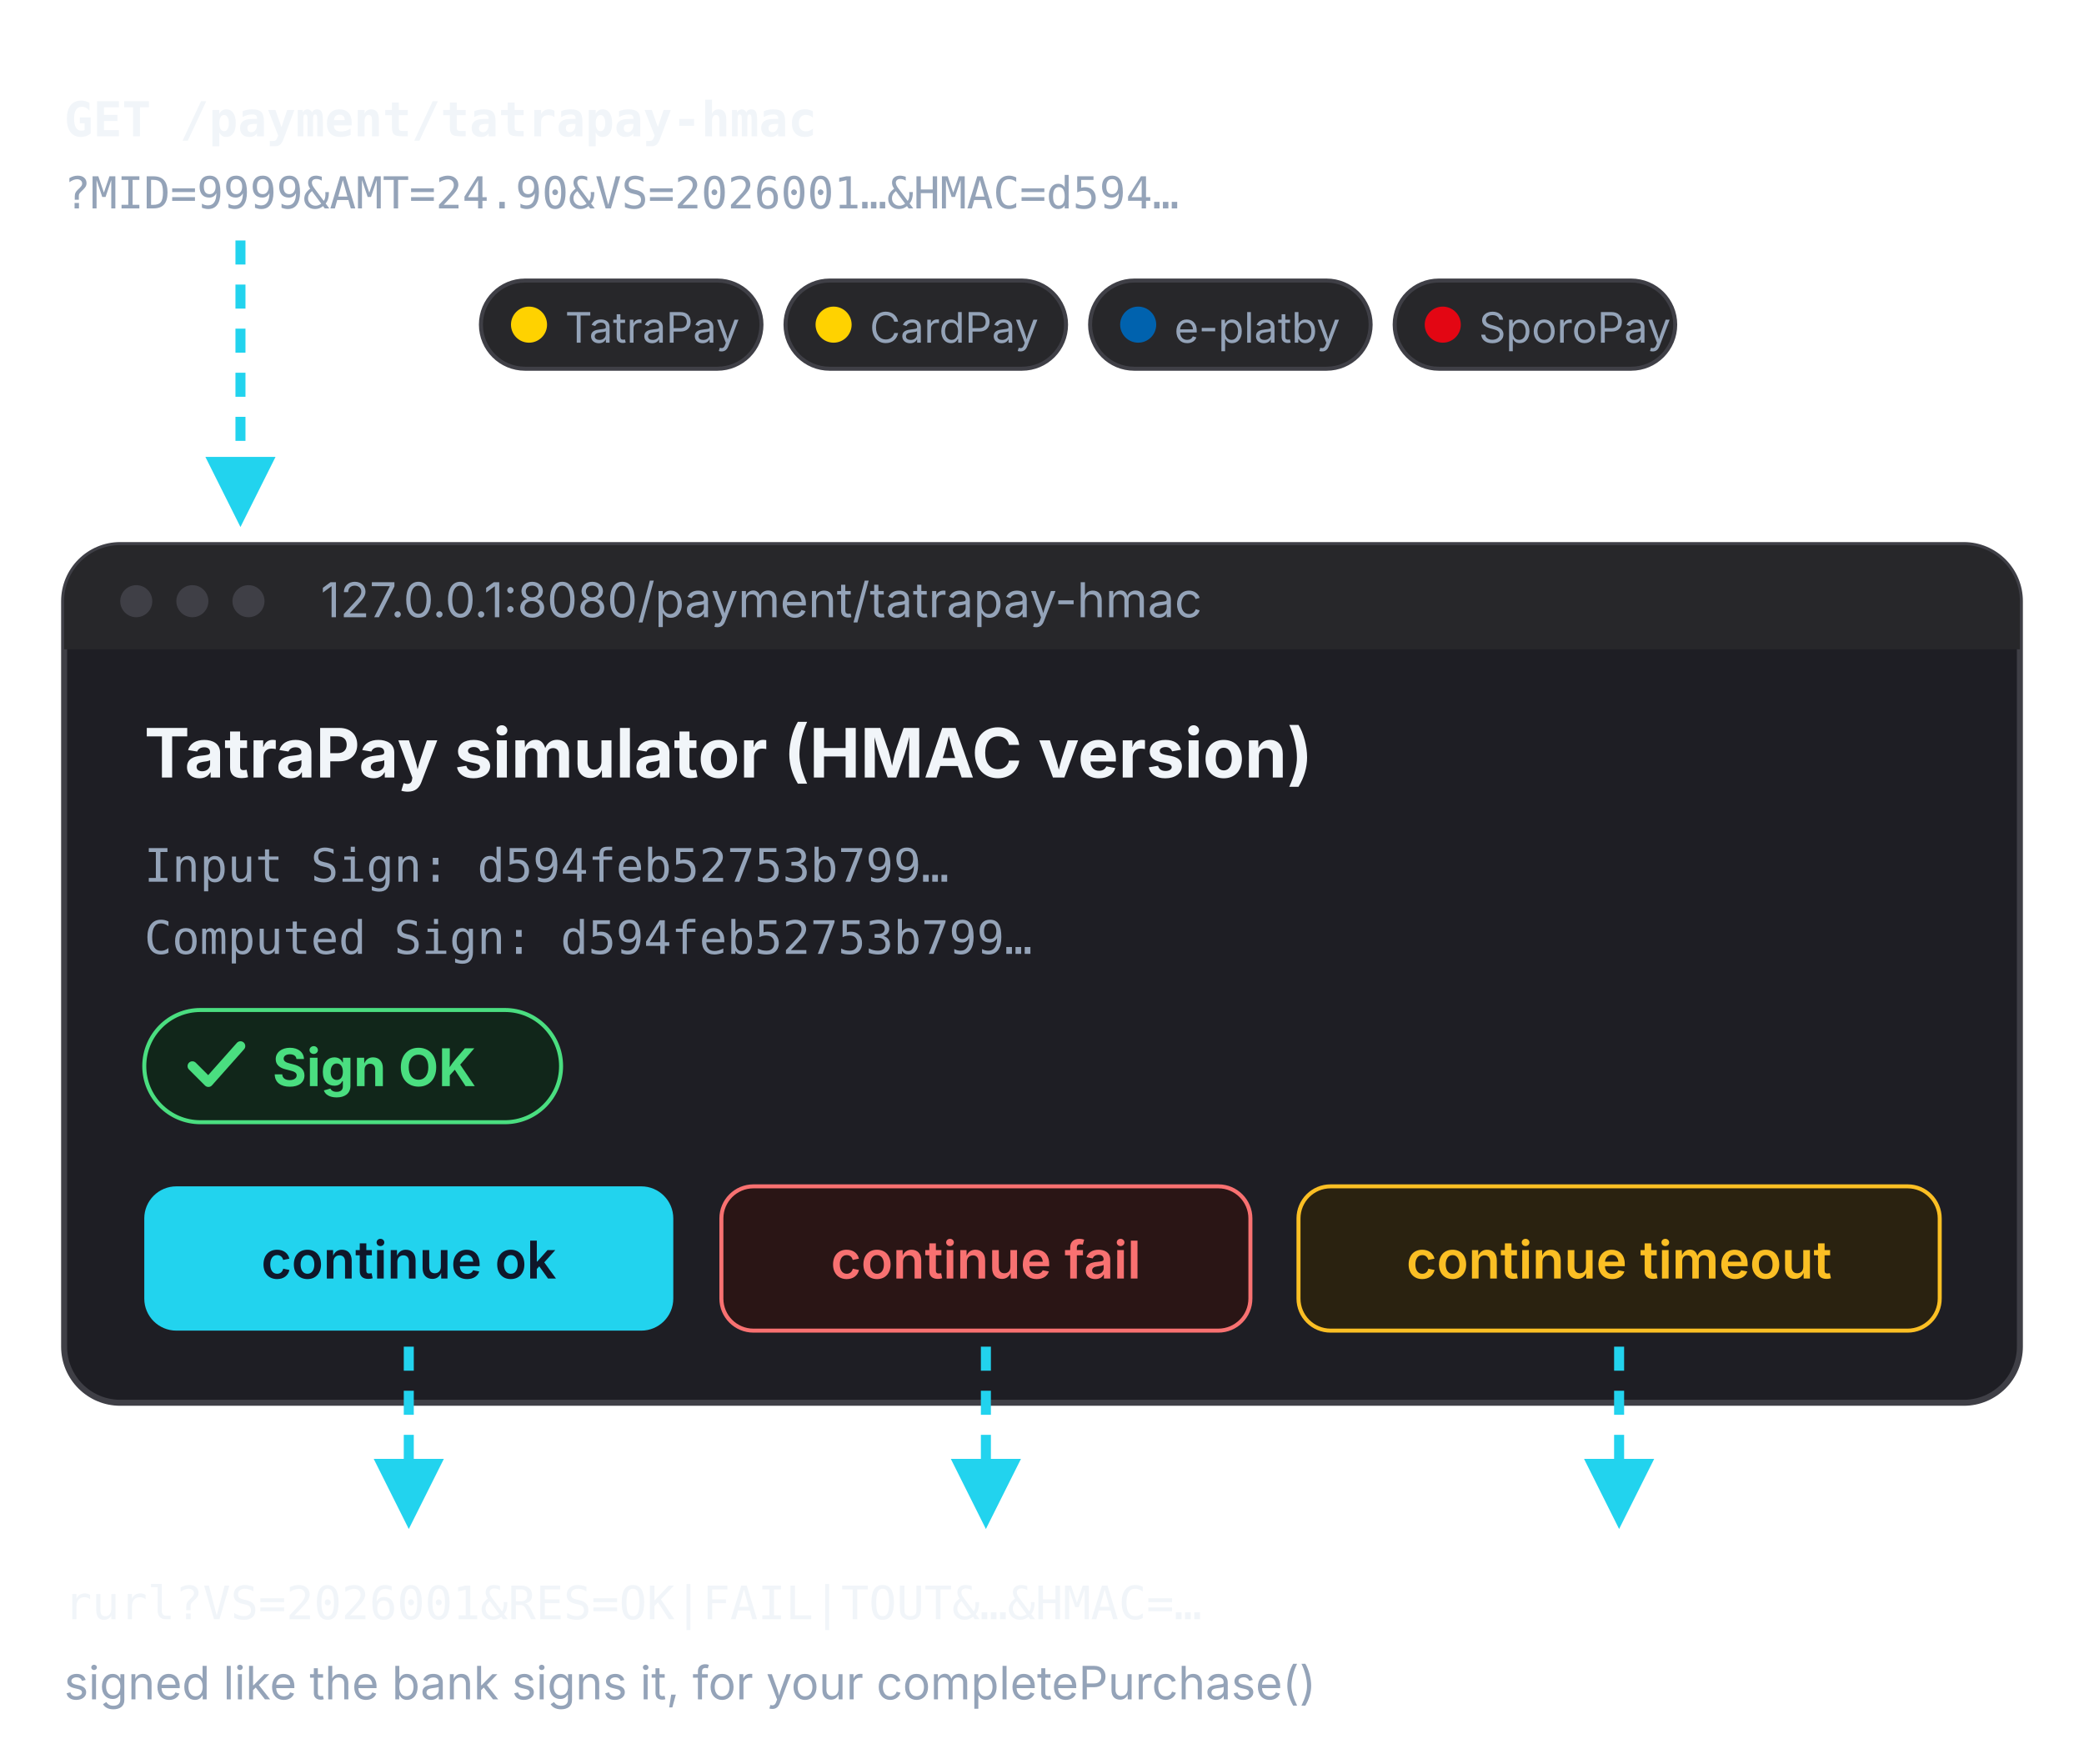
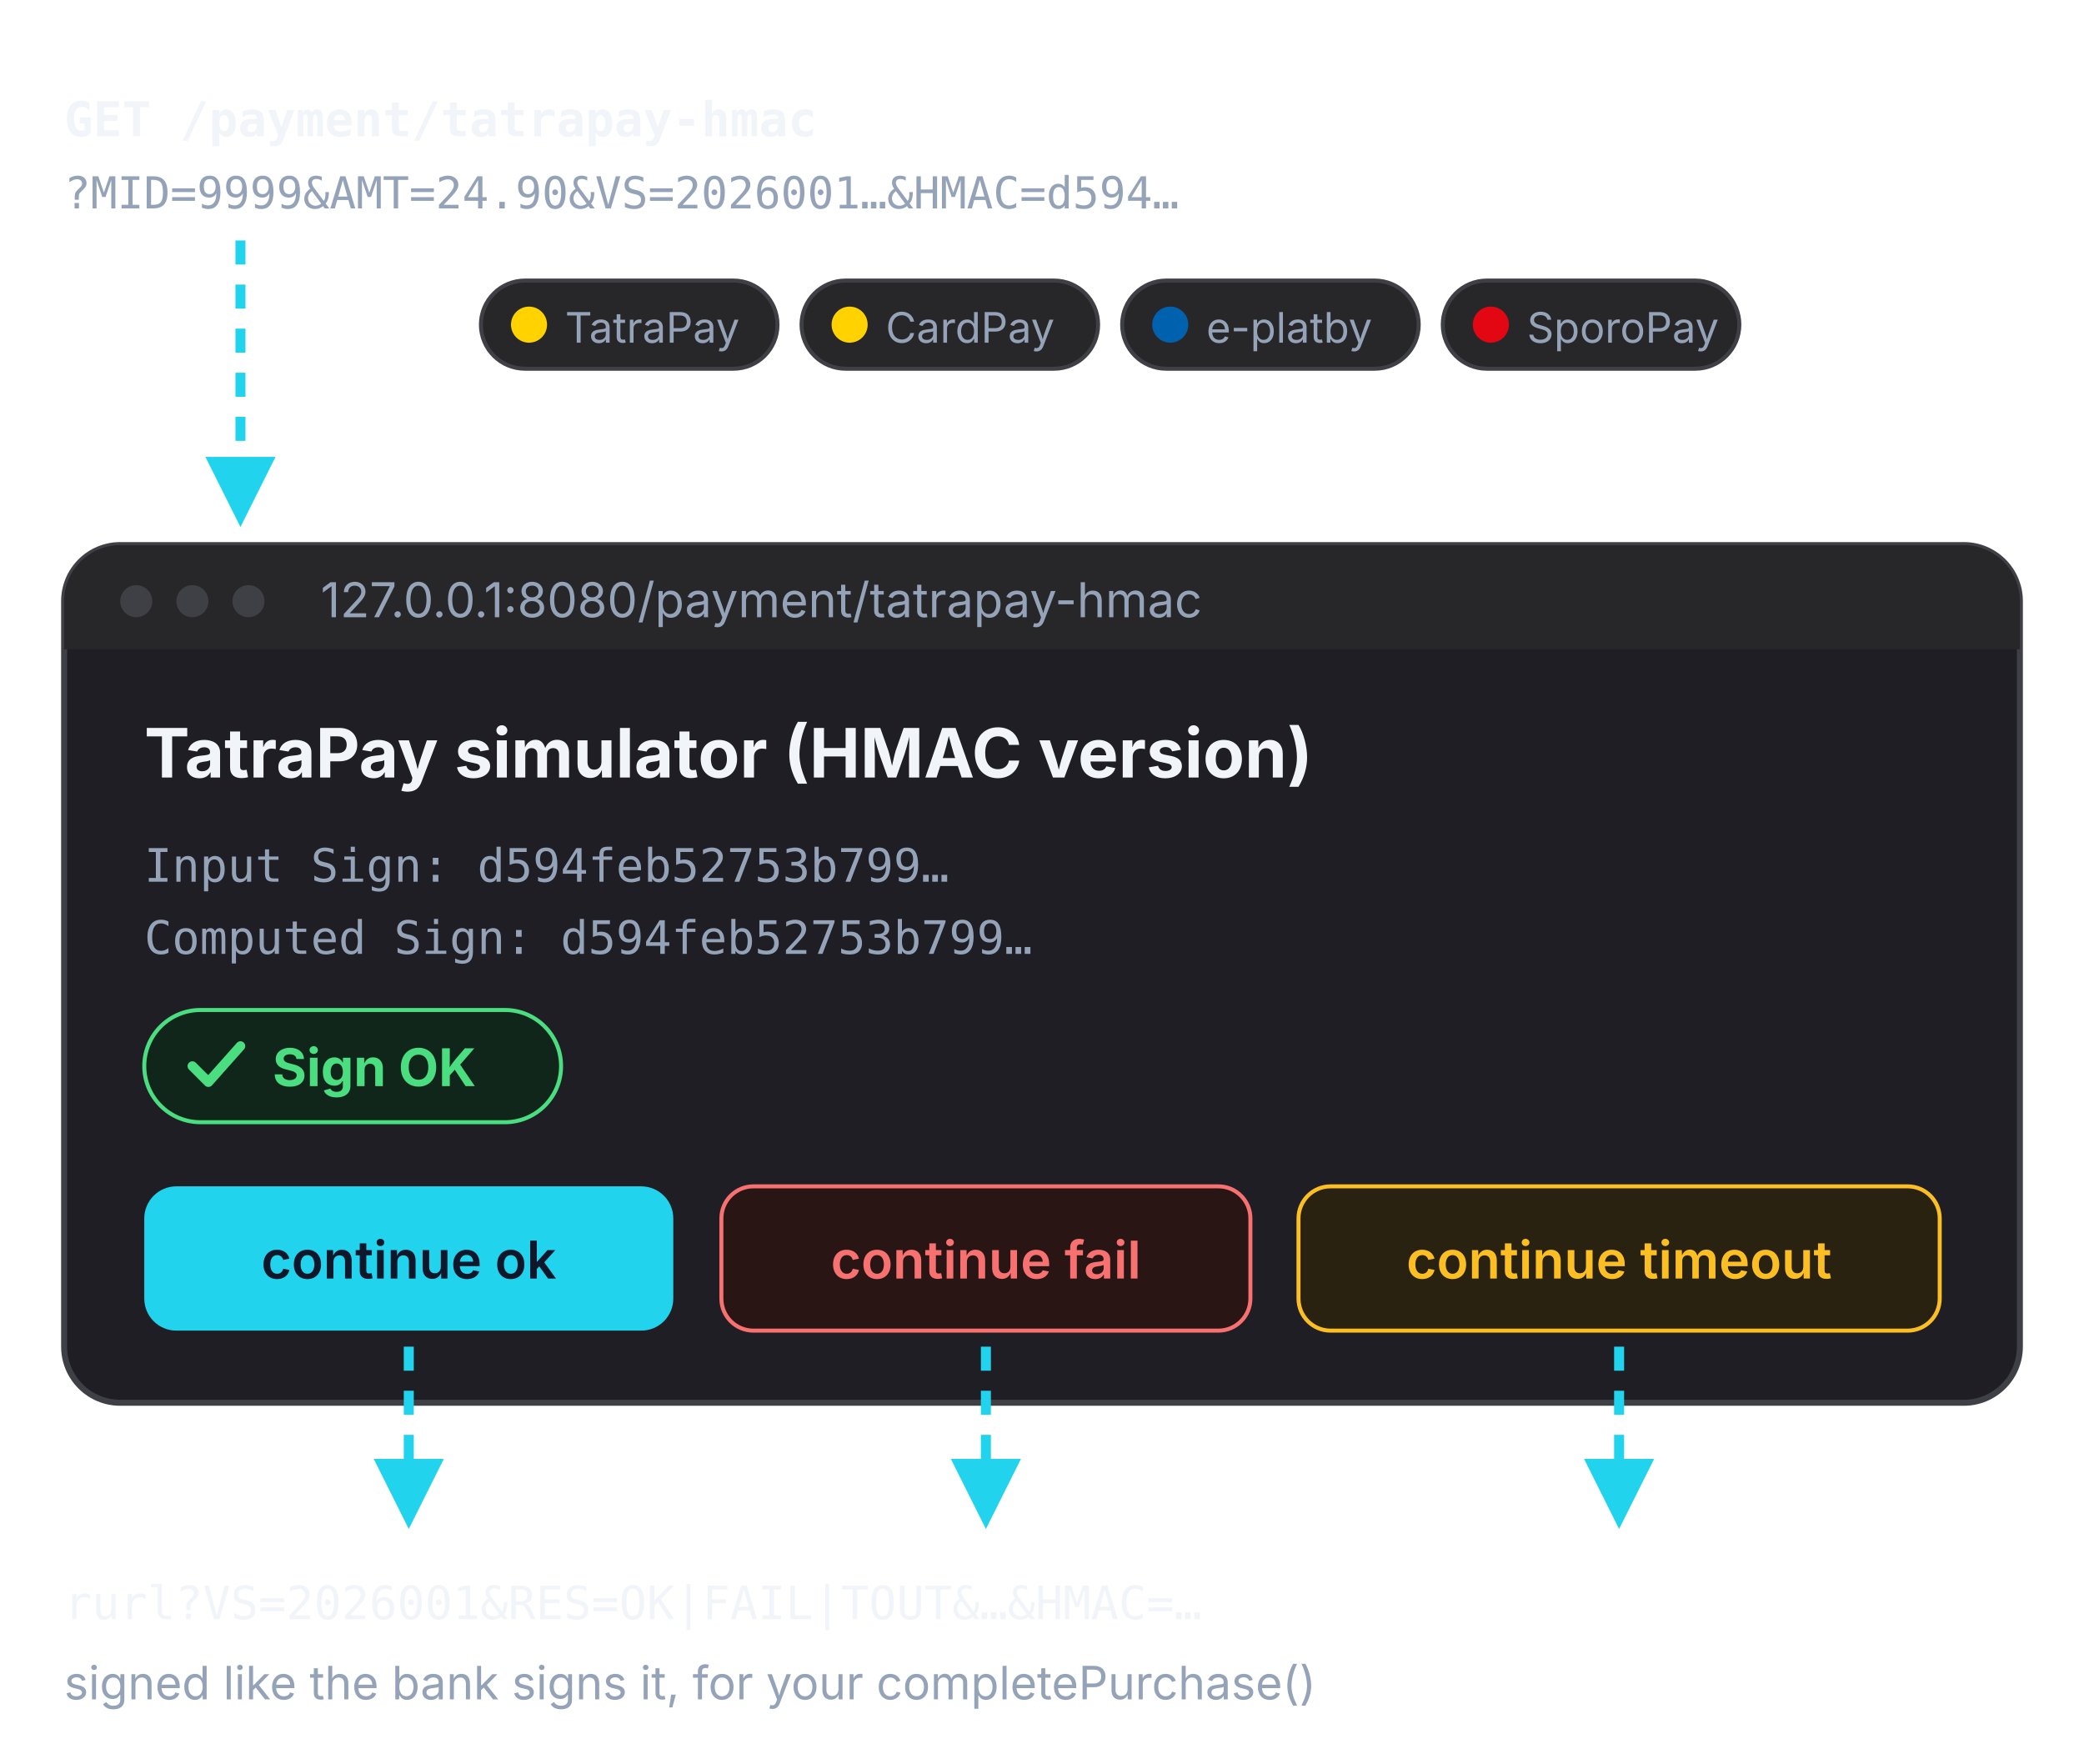
<svg xmlns="http://www.w3.org/2000/svg" viewBox="0 0 520 440" width="520" height="440" role="img" aria-labelledby="t d">
  <defs>
    <marker id="arrow" viewBox="0 0 10 10" refX="8" refY="5" markerWidth="7" markerHeight="7" orient="auto-start-reverse">
      <path d="M0 0L10 5L0 10z" fill="#22d3ee" />
    </marker>
  </defs>
  <text x="16" y="34" font-family="ui-monospace, SFMono-Regular, Menlo, Consolas, monospace" font-size="12" font-weight="700" fill="#f1f5f9">GET /payment/tatrapay-hmac</text>
  <text x="16" y="52" font-family="ui-monospace, SFMono-Regular, Menlo, Consolas, monospace" font-size="11" fill="#94a3b8">?MID=9999&amp;AMT=24.90&amp;VS=2026001…&amp;HMAC=d594…</text>
-   <rect x="120" y="70" width="70" height="22" rx="11" fill="#27272a" stroke="#3f3f46" />
+   <rect x="120" y="70" width="74" height="22" rx="11" fill="#27272a" stroke="#3f3f46" />
  <circle cx="132" cy="81" r="4.5" fill="#ffd200" />
  <text x="141" y="85.5" font-family="Inter, ui-sans-serif, system-ui, -apple-system, 'Segoe UI', Roboto, sans-serif" font-size="10.5" fill="#94a3b8">TatraPay</text>
-   <rect x="196" y="70" width="70" height="22" rx="11" fill="#27272a" stroke="#3f3f46" />
-   <circle cx="208" cy="81" r="4.5" fill="#ffd200" />
-   <text x="217" y="85.5" font-family="Inter, ui-sans-serif, system-ui, -apple-system, 'Segoe UI', Roboto, sans-serif" font-size="10.5" fill="#94a3b8">CardPay</text>
-   <rect x="272" y="70" width="70" height="22" rx="11" fill="#27272a" stroke="#3f3f46" />
-   <circle cx="284" cy="81" r="4.5" fill="#0062ae" />
-   <text x="293" y="85.5" font-family="Inter, ui-sans-serif, system-ui, -apple-system, 'Segoe UI', Roboto, sans-serif" font-size="10.5" fill="#94a3b8">e-platby</text>
-   <rect x="348" y="70" width="70" height="22" rx="11" fill="#27272a" stroke="#3f3f46" />
-   <circle cx="360" cy="81" r="4.5" fill="#e30613" />
-   <text x="369" y="85.5" font-family="Inter, ui-sans-serif, system-ui, -apple-system, 'Segoe UI', Roboto, sans-serif" font-size="10.5" fill="#94a3b8">SporoPay</text>
+   <rect x="200" y="70" width="74" height="22" rx="11" fill="#27272a" stroke="#3f3f46" />
+   <circle cx="212" cy="81" r="4.5" fill="#ffd200" />
+   <text x="221" y="85.5" font-family="Inter, ui-sans-serif, system-ui, -apple-system, 'Segoe UI', Roboto, sans-serif" font-size="10.5" fill="#94a3b8">CardPay</text>
+   <rect x="280" y="70" width="74" height="22" rx="11" fill="#27272a" stroke="#3f3f46" />
+   <circle cx="292" cy="81" r="4.5" fill="#0062ae" />
+   <text x="301" y="85.5" font-family="Inter, ui-sans-serif, system-ui, -apple-system, 'Segoe UI', Roboto, sans-serif" font-size="10.5" fill="#94a3b8">e-platby</text>
+   <rect x="360" y="70" width="74" height="22" rx="11" fill="#27272a" stroke="#3f3f46" />
+   <circle cx="372" cy="81" r="4.5" fill="#e30613" />
+   <text x="381" y="85.5" font-family="Inter, ui-sans-serif, system-ui, -apple-system, 'Segoe UI', Roboto, sans-serif" font-size="10.5" fill="#94a3b8">SporoPay</text>
  <path d="M60 60V128" fill="none" stroke="#22d3ee" stroke-width="2.5" stroke-dasharray="6 5" marker-end="url(#arrow)" />
  <rect x="16" y="136" width="488" height="214" rx="14" fill="#1e1e24" stroke="#3f3f46" stroke-width="1.5" />
  <path d="M16 150a14 14 0 0 1 14-14h460a14 14 0 0 1 14 14v12H16z" fill="#27272a" />
  <circle cx="34" cy="150" r="4" fill="#3f3f46" />
  <circle cx="48" cy="150" r="4" fill="#3f3f46" />
  <circle cx="62" cy="150" r="4" fill="#3f3f46" />
  <text x="80" y="154" font-family="Inter, ui-sans-serif, system-ui, -apple-system, 'Segoe UI', Roboto, sans-serif" font-size="12" fill="#94a3b8">127.0.0.1:8080/payment/tatrapay-hmac</text>
  <text x="36" y="194" font-family="Inter, ui-sans-serif, system-ui, -apple-system, 'Segoe UI', Roboto, sans-serif" font-size="17" font-weight="700" fill="#f1f5f9">TatraPay simulator (HMAC version)</text>
  <text x="36" y="220" font-family="ui-monospace, SFMono-Regular, Menlo, Consolas, monospace" font-size="11.5" fill="#94a3b8">Input Sign:    d594feb52753b799…</text>
  <text x="36" y="238" font-family="ui-monospace, SFMono-Regular, Menlo, Consolas, monospace" font-size="11.5" fill="#94a3b8">Computed Sign: d594feb52753b799…</text>
  <rect x="36" y="252" width="104" height="28" rx="14" fill="#11261a" stroke="#4ade80" />
  <path d="M48 266l4 4 8-9" fill="none" stroke="#4ade80" stroke-width="2.4" stroke-linecap="round" stroke-linejoin="round" />
  <text x="68" y="271" font-family="Inter, ui-sans-serif, system-ui, -apple-system, 'Segoe UI', Roboto, sans-serif" font-size="13" font-weight="700" fill="#4ade80">Sign OK</text>
  <rect x="36" y="296" width="132" height="36" rx="8" fill="#22d3ee" />
  <text x="102" y="319" font-family="Inter, ui-sans-serif, system-ui, -apple-system, 'Segoe UI', Roboto, sans-serif" font-size="13" font-weight="600" fill="#0f172a" text-anchor="middle">continue ok</text>
  <rect x="180" y="296" width="132" height="36" rx="8" fill="#2a1515" stroke="#f87171" />
  <text x="246" y="319" font-family="Inter, ui-sans-serif, system-ui, -apple-system, 'Segoe UI', Roboto, sans-serif" font-size="13" font-weight="600" fill="#f87171" text-anchor="middle">continue fail</text>
  <rect x="324" y="296" width="160" height="36" rx="8" fill="#2a2210" stroke="#fbbf24" />
  <text x="404" y="319" font-family="Inter, ui-sans-serif, system-ui, -apple-system, 'Segoe UI', Roboto, sans-serif" font-size="13" font-weight="600" fill="#fbbf24" text-anchor="middle">continue timeout</text>
  <path d="M102 336V378" fill="none" stroke="#22d3ee" stroke-width="2.5" stroke-dasharray="6 5" marker-end="url(#arrow)" />
  <path d="M246 336V378" fill="none" stroke="#22d3ee" stroke-width="2.5" stroke-dasharray="6 5" marker-end="url(#arrow)" />
  <path d="M404 336V378" fill="none" stroke="#22d3ee" stroke-width="2.5" stroke-dasharray="6 5" marker-end="url(#arrow)" />
  <text x="16" y="404" font-family="ui-monospace, SFMono-Regular, Menlo, Consolas, monospace" font-size="11.5" fill="#f1f5f9">rurl?VS=2026001&amp;RES=OK|FAIL|TOUT&amp;…&amp;HMAC=…</text>
  <text x="16" y="424" font-family="Inter, ui-sans-serif, system-ui, -apple-system, 'Segoe UI', Roboto, sans-serif" font-size="11.5" fill="#94a3b8">signed like the bank signs it, for your completePurchase()</text>
</svg>
